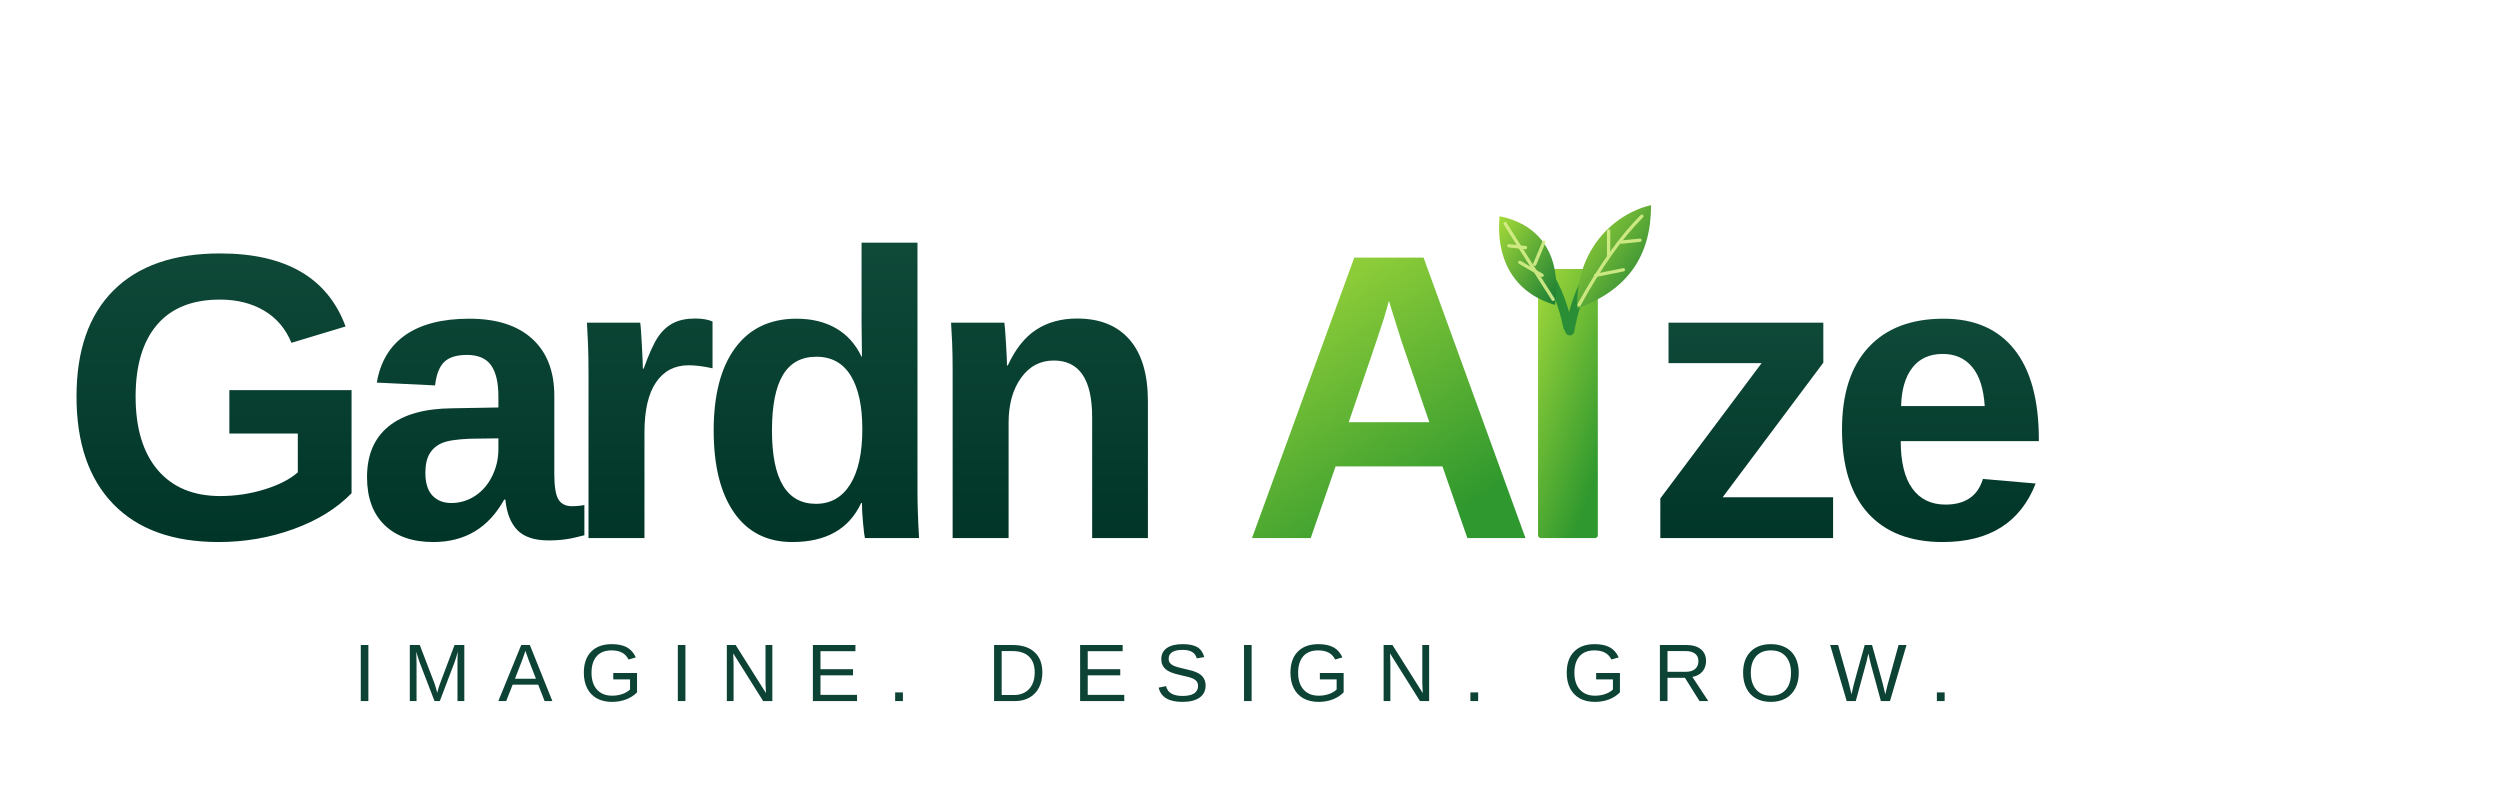
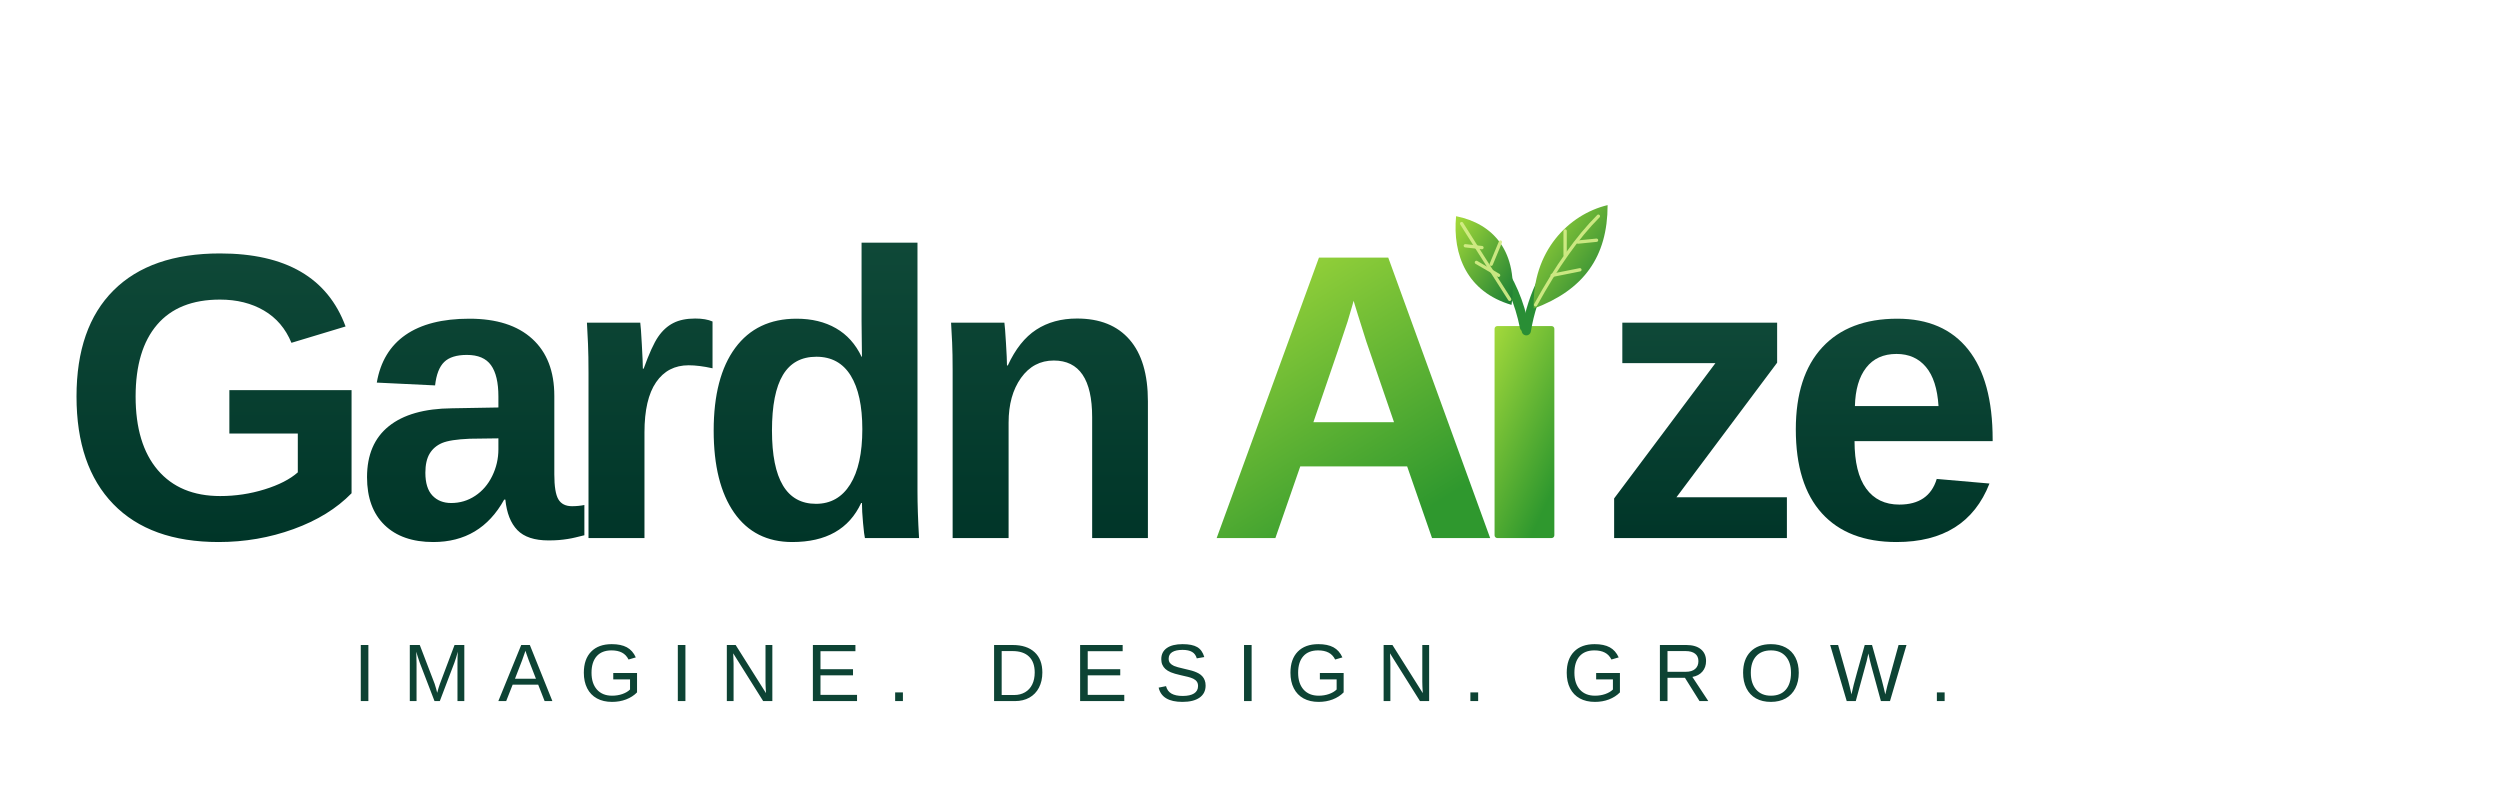
<svg xmlns="http://www.w3.org/2000/svg" viewBox="0 0 920 290" role="img" aria-labelledby="title description">
  <defs>
    <linearGradient id="forest" x1="0" x2="0" y1="0" y2="1">
      <stop offset="0" stop-color="#0f4938" />
      <stop offset="1" stop-color="#003528" />
    </linearGradient>
    <linearGradient id="lime" x1="0" x2="0.6" y1="0" y2="1">
      <stop offset="0" stop-color="#a3d93b" />
      <stop offset="1" stop-color="#2f982e" />
    </linearGradient>
    <linearGradient id="leaf" x1="0" x2="1" y1="0" y2="1">
      <stop offset="0" stop-color="#a6db39" />
      <stop offset="1" stop-color="#197d34" />
    </linearGradient>
  </defs>
  <g font-family="Arial, Helvetica, sans-serif" font-size="150" font-weight="750" letter-spacing="-8">
    <text x="22" y="198" fill="url(#forest)">Gardn</text>
-     <text x="457" y="198" fill="url(#lime)">A</text>
-     <rect x="566" y="99" width="22" height="99" rx="1" fill="url(#lime)" />
-     <text x="605" y="198" fill="url(#forest)">ze</text>
+     <text x="444" y="198" fill="url(#lime)">A</text>
+     <rect x="550" y="120" width="22" height="78" rx="1" fill="url(#lime)" />
+     <text x="588" y="198" fill="url(#forest)">ze</text>
  </g>
-   <g transform="translate(-34 68) translate(611 0) scale(0.68) translate(-611 0)">
+   <g transform="translate(-50 68) translate(611 0) scale(0.68) translate(-611 0)">
    <g stroke-linecap="round" stroke-linejoin="round">
      <path d="M611 77 Q607 57 596 42" fill="none" stroke="#298e35" stroke-width="5" />
      <path d="M612 79 Q617 49 638 28" fill="none" stroke="#298e35" stroke-width="5" />
      <path d="M604 65 C580 58 572 38 574 17 C594 21 608 36 604 65 Z" fill="url(#leaf)" />
      <path d="M616 67 C615 36 635 16 656 11 C656 39 643 57 616 67 Z" fill="url(#leaf)" />
      <g fill="none" stroke="#d7ee8a" stroke-width="1.8" opacity="0.9">
        <path d="M603 62 Q587 37 577 21" />
        <path d="M597 49 L585 42 M593 43 L598 31 M588 34 L579 33" />
        <path d="M617 65 Q634 34 651 17" />
        <path d="M626 49 L641 46 M633 38 L633 25 M640 31 L650 30" />
      </g>
    </g>
  </g>
  <text x="130" y="258" fill="#0d4334" font-family="Arial, Helvetica, sans-serif" font-size="30" letter-spacing="10">IMAGINE. DESIGN. GROW.</text>
</svg>
